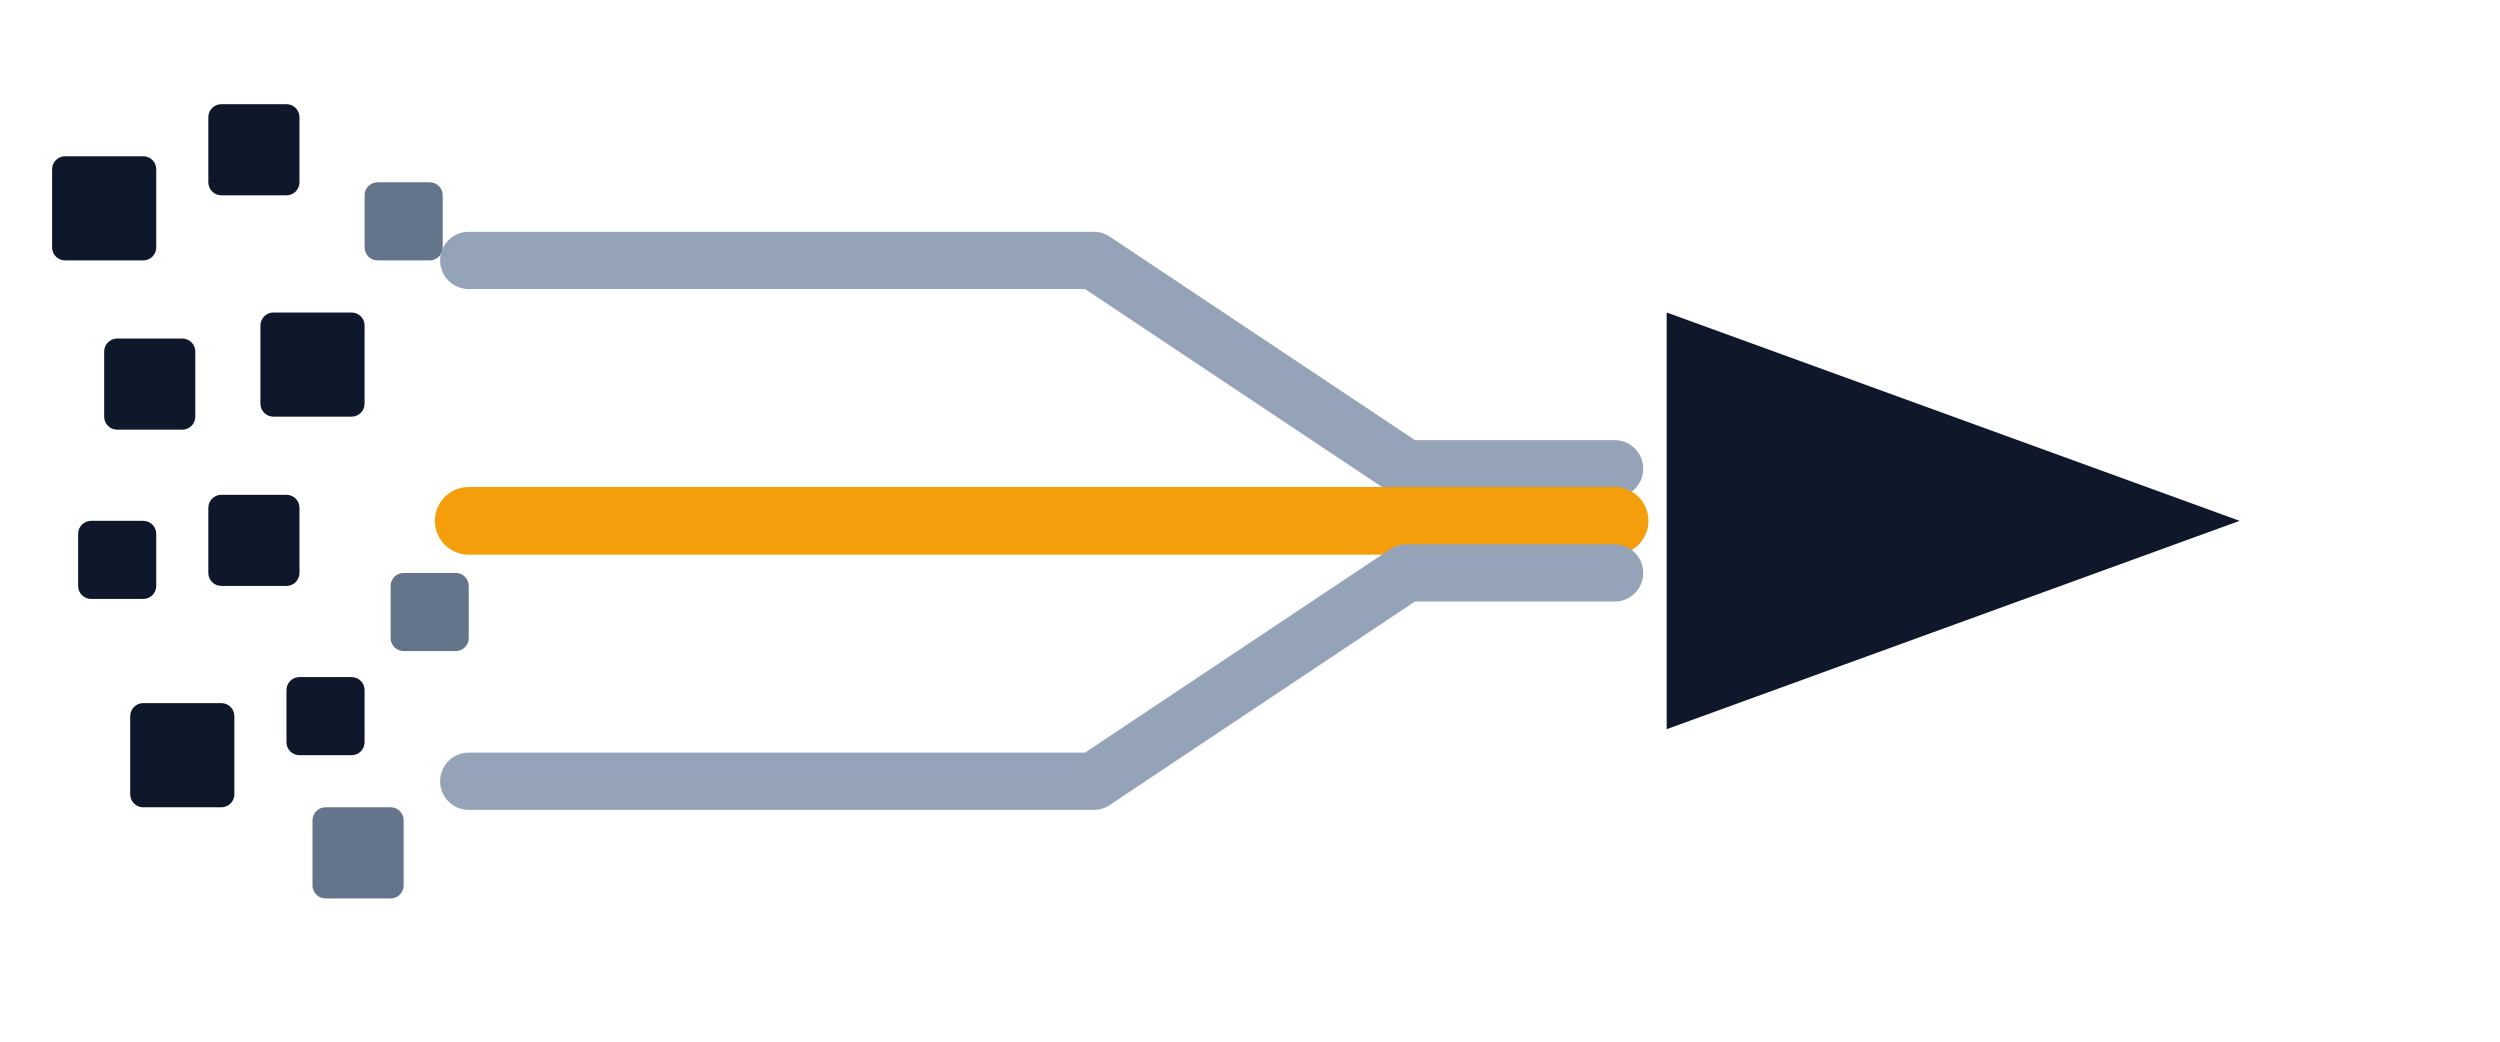
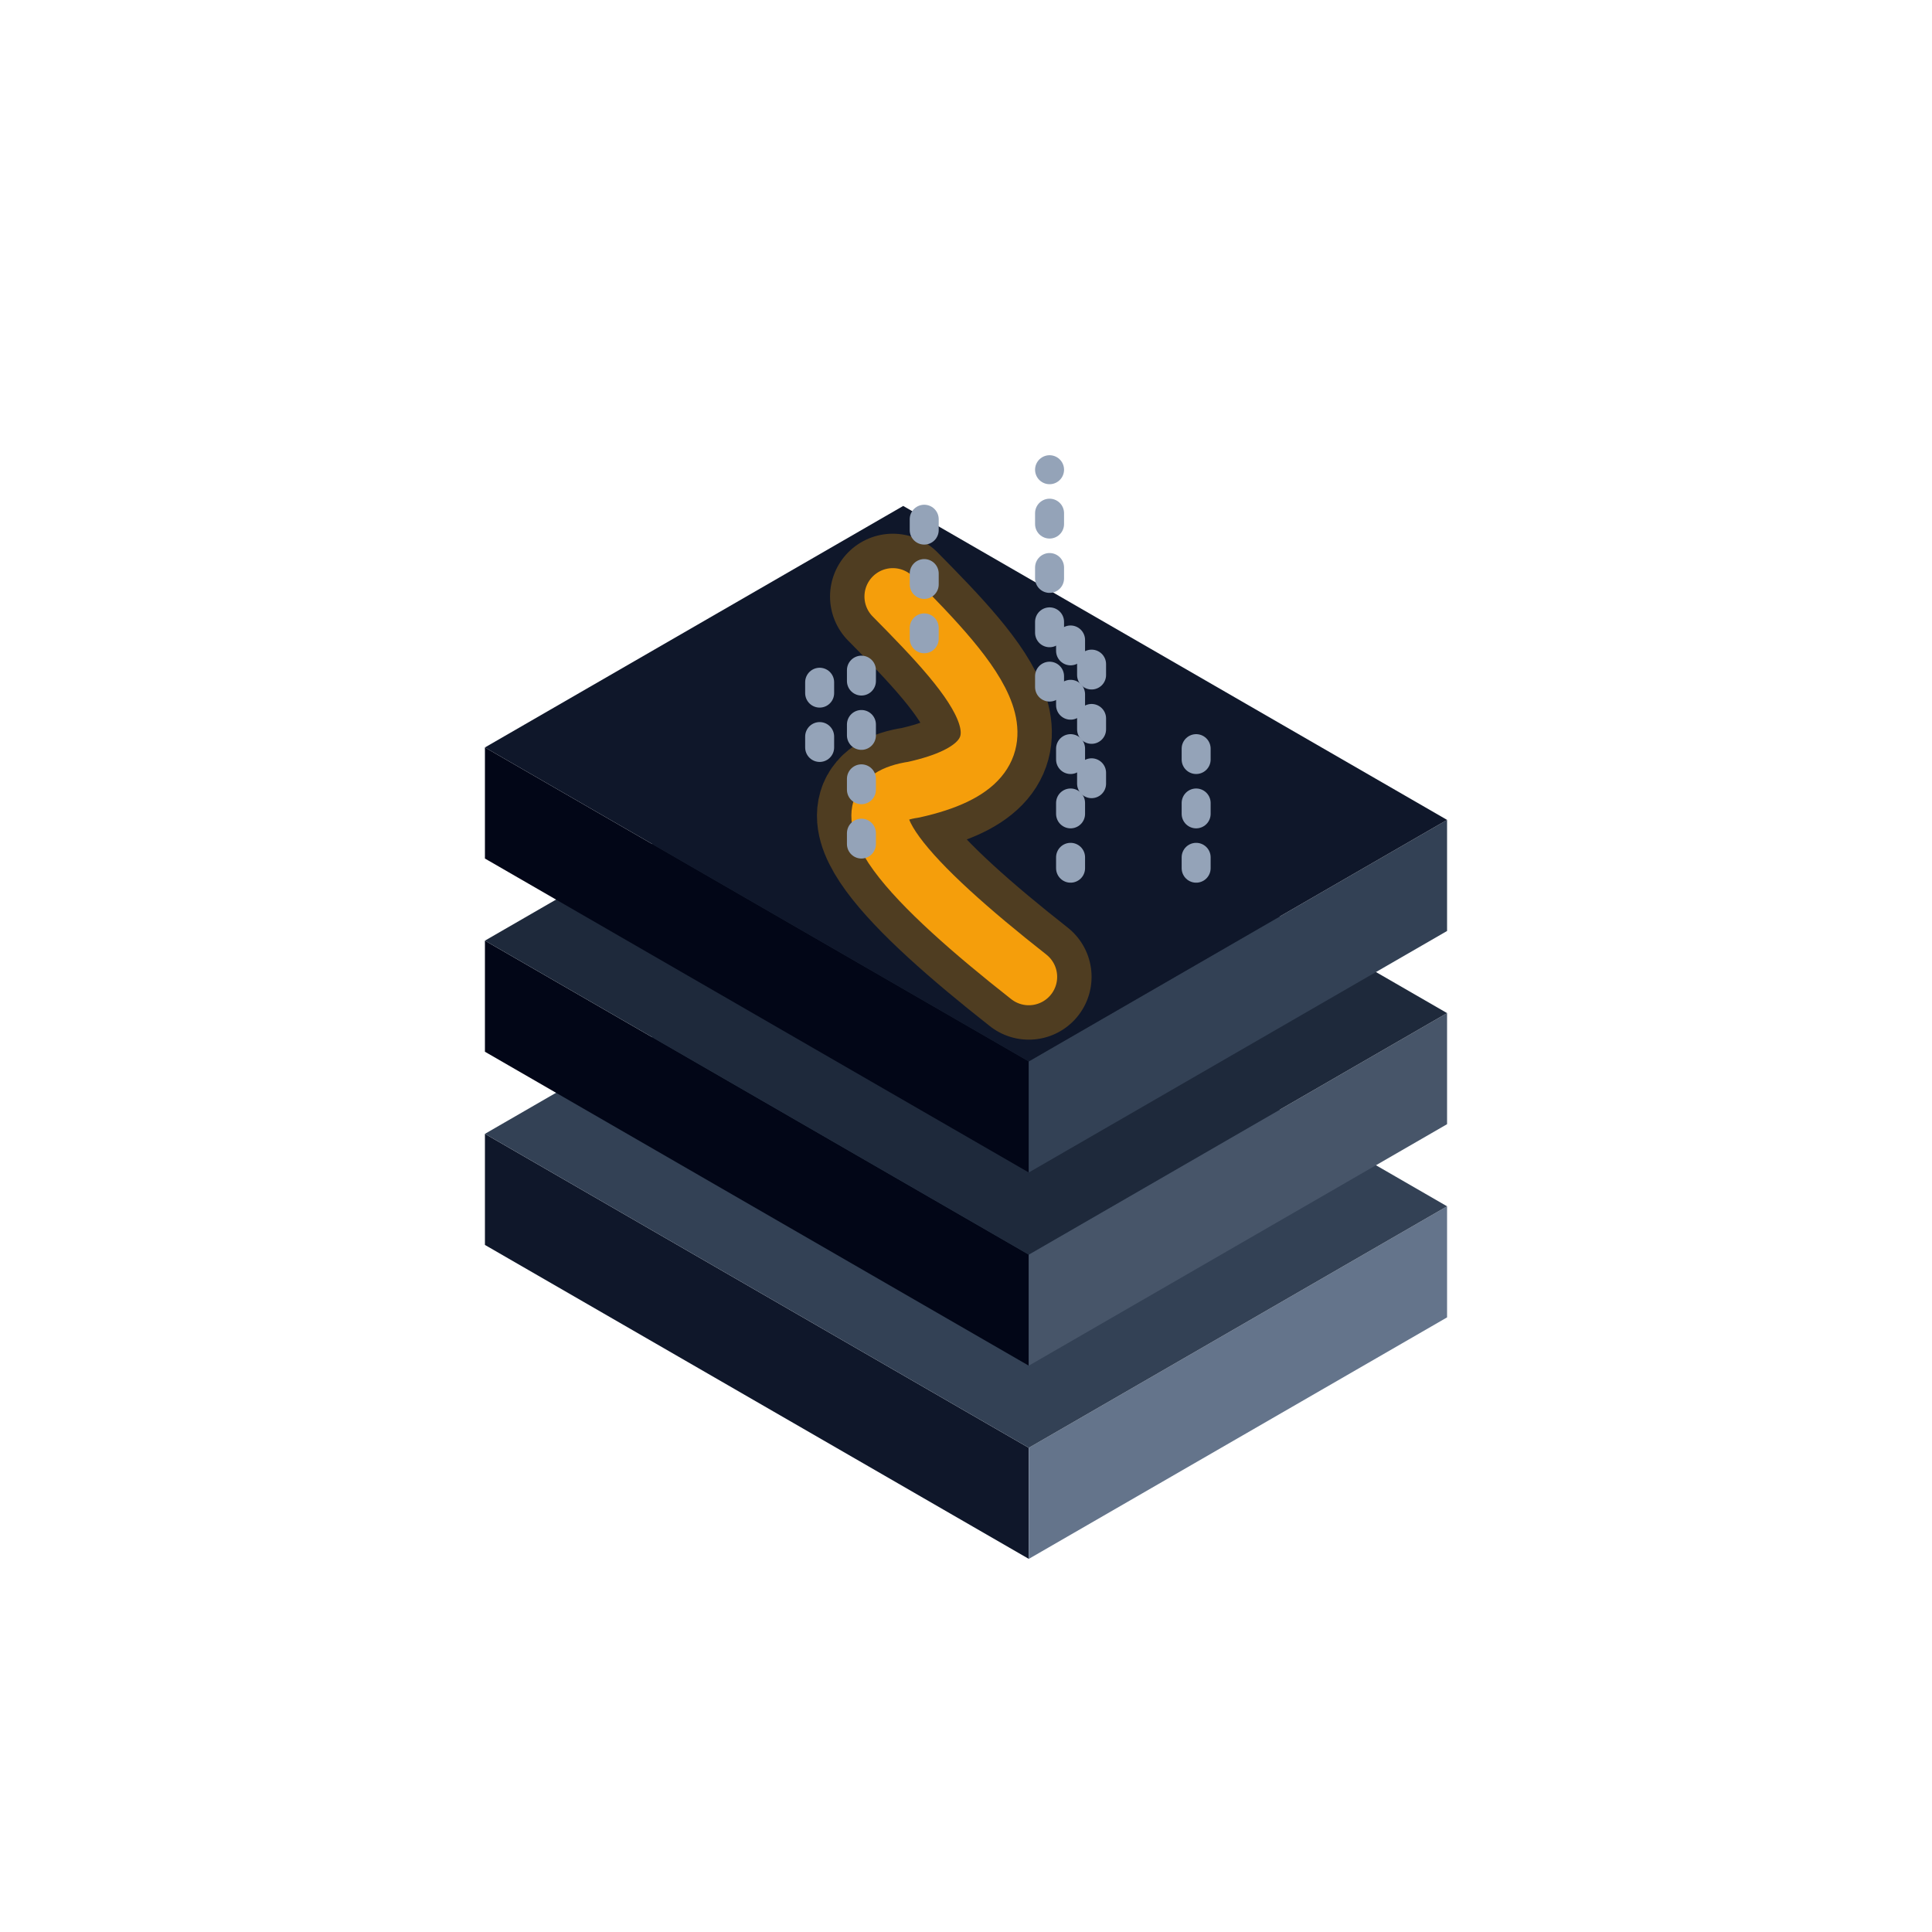
- <svg xmlns="http://www.w3.org/2000/svg" viewBox="0 0 96 40" role="img" aria-labelledby="title desc">
-   <g fill="#0F172A">
-     <rect x="2" y="6" width="4" height="4" rx="0.5" />
-     <rect x="8" y="4" width="3.5" height="3.5" rx="0.5" />
-     <rect x="4" y="13" width="3.5" height="3.5" rx="0.5" />
-     <rect x="10" y="12" width="4" height="4" rx="0.5" />
-     <rect x="3" y="20" width="3" height="3" rx="0.5" />
-     <rect x="8" y="19" width="3.5" height="3.5" rx="0.5" />
-     <rect x="5" y="27" width="4" height="4" rx="0.5" />
-     <rect x="11" y="26" width="3" height="3" rx="0.5" />
-   </g>
-   <g fill="#64748B">
-     <rect x="14" y="7" width="3" height="3" rx="0.5" />
-     <rect x="15" y="22" width="3" height="3" rx="0.5" />
-     <rect x="12" y="31" width="3.5" height="3.5" rx="0.5" />
-   </g>
-   <path d="M18 10 H42 L54 18 H62" fill="none" stroke="#94A3B8" stroke-width="2.2" stroke-linecap="round" stroke-linejoin="round" />
-   <path d="M18 20 H48 L54 20 H62" fill="none" stroke="#F59E0B" stroke-width="2.6" stroke-linecap="round" stroke-linejoin="round" />
-   <path d="M18 30 H42 L54 22 H62" fill="none" stroke="#94A3B8" stroke-width="2.2" stroke-linecap="round" stroke-linejoin="round" />
-   <path d="M64 12 L86 20 L64 28 Z" fill="#0F172A" />
+ <svg xmlns="http://www.w3.org/2000/svg" viewBox="0 0 80 80" role="img" aria-labelledby="title desc">
+   <polygon points="20.08,46.95 42.60,59.95 42.60,64.55 20.08,51.55" fill="#0F172A" opacity="1" />
+   <polygon points="59.92,49.95 42.60,59.95 42.60,64.55 59.92,54.55" fill="#64748B" opacity="1" />
+   <polygon points="37.40,36.95 59.92,49.95 42.60,59.95 20.08,46.95" fill="#334155" opacity="1" />
+   <polygon points="20.08,38.95 42.60,51.95 42.60,56.55 20.08,43.55" fill="#020617" opacity="1" />
+   <polygon points="59.92,41.95 42.60,51.95 42.60,56.55 59.92,46.55" fill="#475569" opacity="1" />
+   <polygon points="37.40,28.95 59.92,41.95 42.60,51.95 20.08,38.95" fill="#1E293B" opacity="1" />
+   <polygon points="20.08,30.95 42.60,43.95 42.60,48.55 20.08,35.55" fill="#020617" opacity="1" />
+   <polygon points="59.92,33.95 42.60,43.95 42.60,48.55 59.92,38.55" fill="#334155" opacity="1" />
+   <polygon points="37.40,20.95 59.92,33.95 42.60,43.95 20.08,30.95" fill="#0F172A" opacity="1" />
+   <path d="M 36.97 24.70 C 40.43 28.20, 43.46 31.45, 37.83 32.70 C 34.37 33.20, 37.83 36.70, 42.60 40.45" fill="none" stroke="#F59E0B" stroke-width="5.2" stroke-linecap="round" stroke-linejoin="round" opacity="0.28" />
+   <path d="M 36.97 24.70 C 40.43 28.20, 43.46 31.45, 37.83 32.70 C 34.37 33.20, 37.83 36.70, 42.60 40.45" fill="none" stroke="#F59E0B" stroke-width="2.35" stroke-linecap="round" stroke-linejoin="round" />
+   <line x1="38.27" y1="26.45" x2="38.27" y2="20.95" stroke="#94A3B8" stroke-width="1.2" stroke-linecap="round" stroke-dasharray="0.45 1.8" />
+   <line x1="43.46" y1="28.45" x2="43.46" y2="19.45" stroke="#94A3B8" stroke-width="1.2" stroke-linecap="round" stroke-dasharray="0.45 1.8" />
+   <line x1="45.20" y1="32.45" x2="45.20" y2="25.95" stroke="#94A3B8" stroke-width="1.2" stroke-linecap="round" stroke-dasharray="0.45 1.8" />
+   <line x1="33.94" y1="30.95" x2="33.94" y2="26.95" stroke="#94A3B8" stroke-width="1.2" stroke-linecap="round" stroke-dasharray="0.45 1.8" />
+   <line x1="44.33" y1="35.95" x2="44.33" y2="24.95" stroke="#94A3B8" stroke-width="1.2" stroke-linecap="round" stroke-dasharray="0.45 1.8" />
+   <line x1="35.67" y1="34.95" x2="35.67" y2="27.45" stroke="#94A3B8" stroke-width="1.2" stroke-linecap="round" stroke-dasharray="0.45 1.8" />
+   <line x1="49.53" y1="35.95" x2="49.53" y2="30.95" stroke="#94A3B8" stroke-width="1.2" stroke-linecap="round" stroke-dasharray="0.45 1.8" />
</svg>
